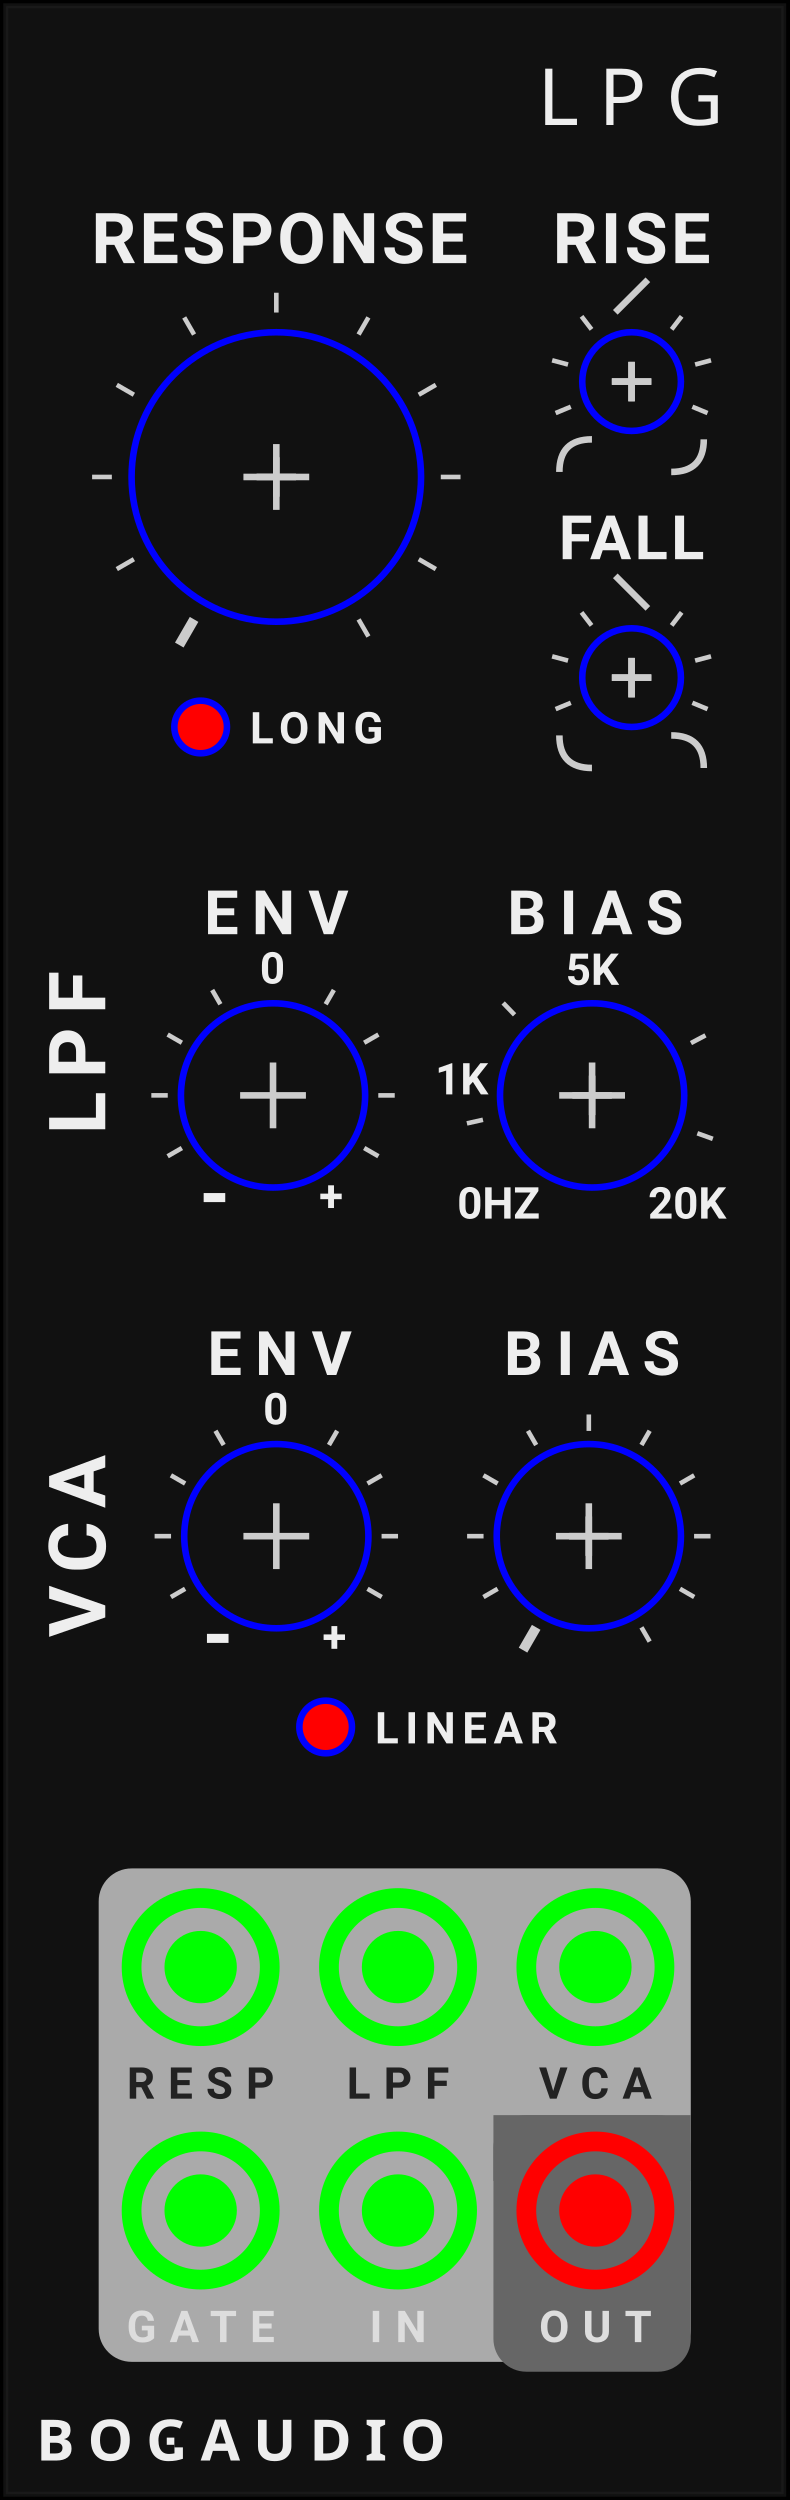
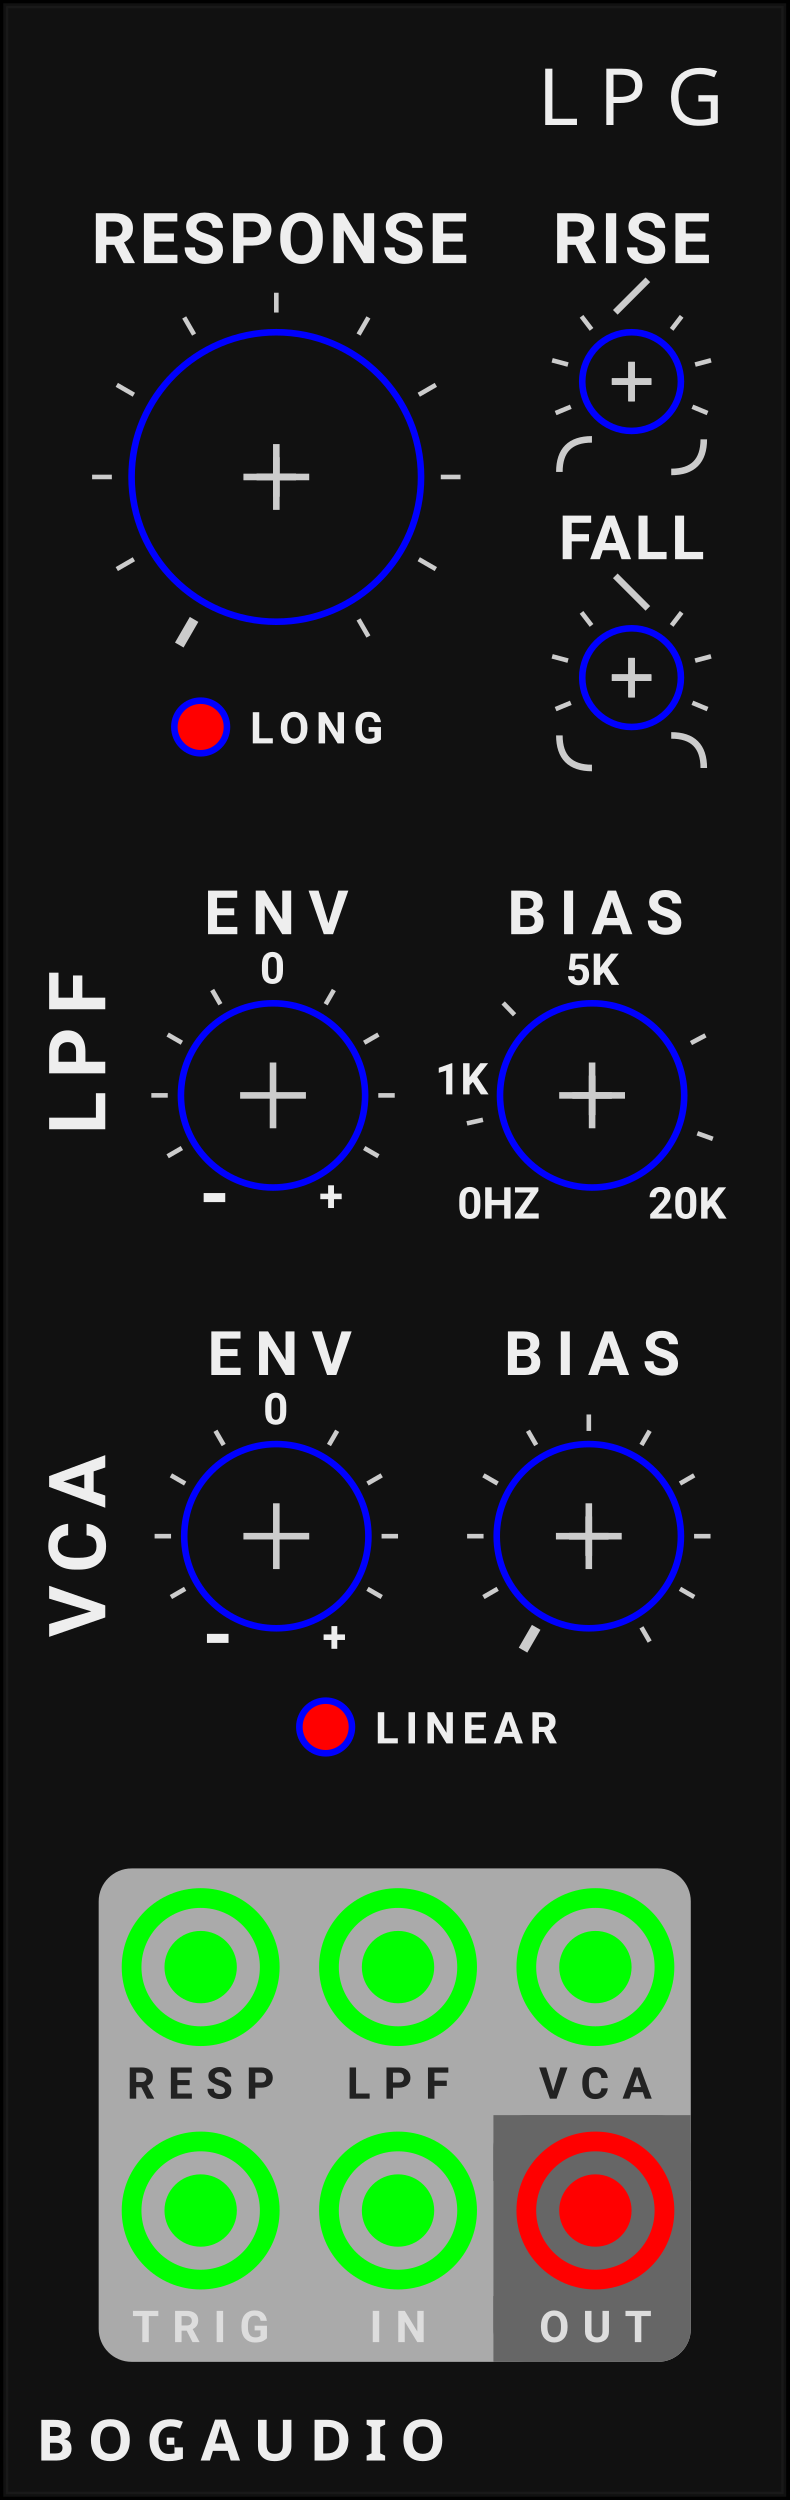
<svg xmlns="http://www.w3.org/2000/svg" version="1.1" width="120.0" height="380.0" viewBox="0 0 120.0 380.0">
  <style>text {
  fill: #333;
  font-family: 'Roboto', sans-serif;
  font-weight: bold;
}
text.title {
  font-family: 'Comfortaa', sans-serif;
  font-weight: normal;
}
text.brand {
  font-family: 'Audiowide', sans-serif;
  font-weight: bold;
}

polyline {
  stroke: #333;
}
polyline.guide {
  stroke: #0f0;
}
path {
  stroke: #333;
}

rect.module-background, .background-fill {
  fill: #ddd;
}
polyline.module-border-inner {
  stroke: #e4e4e4;
}
polyline.module-border-middle {
  stroke: #ebebeb;
}
polyline.module-border-outer {
  stroke: #f2f2f2;
}

g.io-group {
}
rect.input-background, rect.input-background-filler {
  fill: #fafafa;
}
rect.output-background, rect.output-background-filler {
  fill: #bbb;
}
text.input-label, text.output-label {
  /* font-size: 6pt; */
}
polyline.input-label, polyline.output-label {
}
path.input-label, path.output-label {
}

circle.port-rim {
  stroke: #f0f0f0;
}
circle.port-barrel {
  stroke: #222;
  fill: #222;
}
circle.knob-center {
   fill: #eee;
}
circle.knob-rim {
   fill: #333;
}
circle.knob-tick {
  fill: #fff;
}
polyline.knob-tick {
  stroke: #fff;
}


text {
  fill: #eee;
}

polyline {
  stroke: #ccc;
}
path {
  stroke: #ccc;
}

rect.module-background, .background-fill {
  fill: #111;
}
polyline.module-border-inner {
  stroke: #191919;
}
polyline.module-border-middle {
  stroke: #111;
}
polyline.module-border-outer {
  stroke: #000;
}

rect.input-background, rect.input-background-filler {
  fill: #aaa;
}
rect.output-background, rect.output-background-filler {
  fill: #666;
}
text.input-label {
  fill: #222;
}
polyline.input-label, path.input-label {
  stroke: #222;
}
text.output-label {
  fill: #ddd;
}
polyline.output-label, path.output-label {
  stroke: #ddd;
}

circle.port-rim {
  stroke: #c0c0c0;
}
circle.port-barrel {
  stroke: #222;
  fill: #222;
}
circle.knob-center {
   fill: #888;
}
circle.knob-rim {
   fill: #444;
}
circle.knob-tick {
  fill: #fff;
}
polyline.knob-tick {
  stroke: #fff;
}
</style>
  <rect class="module-background background-fill" width="120.0" height="380.0" />
  <polyline class="module-border-inner" points="1,1 119.0,1 119.0,379.0 1,379.0 1,1" stroke-width="0.5" fill="none" />
  <polyline class="module-border-middle" points="0.5,0.5 119.5,0.5 119.5,379.5 0.5,379.5 0.5,0.5" stroke-width="0.8" fill="none" />
  <polyline class="module-border-outer" points="0,0 120.0,0 120.0,380.0 0,380.0 0,0" stroke-width="1" fill="none" />
  <text class="title" font-size="9pt" letter-spacing="3px" text-anchor="end" transform="translate(110.0 19)">LPG</text>
  <g transform="translate(5.5 374)">
    <text class="brand" font-size="6.5pt" letter-spacing="2px">BOGAUDIO</text>
    <rect class="background-fill" width="1.5" height="2" fill="#ddd" transform="translate(21 -4)" />
  </g>
  <g transform="translate(0 40)">
    <text font-size="8pt" letter-spacing="0.5px" text-anchor="middle" transform="translate(42.5 0)">RESPONSE</text>
    <g transform="translate(-3 -12.5)">
      <svg id="RESPONSE_PARAM">
        <g transform="translate(45 45)">
          <polyline points="-5,0 5,0" stroke-width="1" stroke="#00f" />
          <polyline points="0,-5 0,5" stroke-width="1" stroke="#00f" />
          <circle cx="0" cy="0" r="22" stroke-width="1" stroke="#00f" fill="none" />
        </g>
      </svg>
    </g>
    <g transform="translate(12 2.5)">
      <g transform="translate(30 30)">
        <polyline points="0,0 4.5,0" stroke-width="1.5" transform="rotate(-240) translate(25 0)" />
        <polyline points="0,0 3,0" stroke-width="0.7" transform="rotate(-210) translate(25 0)" />
        <polyline points="0,0 3,0" stroke-width="0.7" transform="rotate(-180) translate(25 0)" />
        <polyline points="0,0 3,0" stroke-width="0.7" transform="rotate(-150) translate(25 0)" />
        <polyline points="0,0 3,0" stroke-width="0.7" transform="rotate(-120) translate(25 0)" />
        <polyline points="0,0 3,0" stroke-width="0.7" transform="rotate(-90) translate(25 0)" />
        <polyline points="0,0 3,0" stroke-width="0.7" transform="rotate(-60) translate(25 0)" />
        <polyline points="0,0 3,0" stroke-width="0.7" transform="rotate(-30) translate(25 0)" />
        <polyline points="0,0 3,0" stroke-width="0.7" transform="translate(25 0)" />
        <polyline points="0,0 3,0" stroke-width="0.7" transform="rotate(30) translate(25 0)" />
        <polyline points="0,0 3,0" stroke-width="0.7" transform="rotate(60) translate(25 0)" />
        <polyline points="-3,0 3,0" stroke-width="1.0" />
        <polyline points="0,-3 0,3" stroke-width="1.0" />
      </g>
    </g>
    <g transform="translate(26 67)">
      <text font-size="5pt" letter-spacing="1px" transform="translate(12 6)">LONG</text>
      <g transform="translate(0 -1)">
        <svg id="LONG_PARAM">
          <g transform="translate(4.5 4.5)">
            <circle r="4" stroke-width="1" stroke="#00f" fill="#f00" />
          </g>
        </svg>
      </g>
    </g>
  </g>
  <g transform="translate(88 40)">
    <g transform="translate(0 0)">
      <text font-size="8pt" letter-spacing="0.5px" text-anchor="middle" transform="translate(8 0)">RISE</text>
      <g transform="translate(0 10)">
        <svg id="RISE_SHAPE_PARAM">
          <g transform="translate(8 8)">
            <polyline points="-3,0 3,0" stroke-width="1" stroke="#00f" />
            <polyline points="0,-3 0,3" stroke-width="1" stroke="#00f" />
            <circle r="7.5" stroke-width="1" stroke="#00f" fill="none" />
          </g>
        </svg>
      </g>
      <g transform="translate(-12 -2)">
        <g transform="translate(20 20)">
          <polyline points="0,0 2.5,0" stroke-width="0.7" transform="rotate(-52.5) translate(10 0)" />
          <polyline points="0,0 2.5,0" stroke-width="0.7" transform="rotate(-15) translate(10 0)" />
          <polyline points="0,0 2.5,0" stroke-width="0.7" transform="rotate(22.5) translate(10 0)" />
          <polyline points="0,0 2.5,0" stroke-width="0.7" transform="rotate(-127.5) translate(10 0)" />
          <polyline points="0,0 2.5,0" stroke-width="0.7" transform="rotate(-165) translate(10 0)" />
          <polyline points="0,0 2.5,0" stroke-width="0.7" transform="rotate(-202.5) translate(10 0)" />
          <path d="M -3.5 0 Q 0 3.5, 3.5 0" stroke-width="1" stroke="#ccc" fill="none" transform="rotate(60) translate(13 0) rotate(-60) translate(2 0) rotate(-45) translate(0 0)" />
          <polyline points="-3.5,0 3.5,0" stroke-width="1" fill="none" transform="rotate(-90) translate(13 0) rotate(90) rotate(-45) translate(0 0)" />
          <path d="M -3.5 0 Q 0 3.5, 3.5 0" stroke-width="1" stroke="#ccc" fill="none" transform="rotate(-240) translate(13 0) rotate(240) translate(-2 0) rotate(135) translate(0 0)" />
          <polyline points="-3,0 3,0" stroke-width="1.0" />
          <polyline points="0,-3 0,3" stroke-width="1.0" />
        </g>
      </g>
    </g>
    <g transform="translate(0 45)">
      <text font-size="7pt" letter-spacing="0.5px" text-anchor="middle" transform="translate(8 0)">FALL</text>
      <g transform="translate(0 10)">
        <svg id="FALL_SHAPE_PARAM">
          <g transform="translate(8 8)">
            <polyline points="-3,0 3,0" stroke-width="1" stroke="#00f" />
            <polyline points="0,-3 0,3" stroke-width="1" stroke="#00f" />
            <circle r="7.5" stroke-width="1" stroke="#00f" fill="none" />
          </g>
        </svg>
      </g>
      <g transform="translate(-12 -2)">
        <g transform="translate(20 20)">
          <polyline points="0,0 2.5,0" stroke-width="0.7" transform="rotate(-52.5) translate(10 0)" />
          <polyline points="0,0 2.5,0" stroke-width="0.7" transform="rotate(-15) translate(10 0)" />
          <polyline points="0,0 2.5,0" stroke-width="0.7" transform="rotate(22.5) translate(10 0)" />
          <polyline points="0,0 2.5,0" stroke-width="0.7" transform="rotate(-127.5) translate(10 0)" />
          <polyline points="0,0 2.5,0" stroke-width="0.7" transform="rotate(-165) translate(10 0)" />
          <polyline points="0,0 2.5,0" stroke-width="0.7" transform="rotate(-202.5) translate(10 0)" />
          <path d="M -3.5 0 Q 0 3.5, 3.5 0" stroke-width="1" stroke="#ccc" fill="none" transform="rotate(60) translate(13 0) rotate(-60) translate(2 0) rotate(-135) translate(0 0)" />
          <polyline points="-3.5,0 3.5,0" stroke-width="1" fill="none" transform="rotate(-90) translate(13 0) rotate(90) rotate(45) translate(0 0)" />
          <path d="M -3.5 0 Q 0 3.5, 3.5 0" stroke-width="1" stroke="#ccc" fill="none" transform="rotate(-240) translate(13 0) rotate(240) translate(-2 0) rotate(45) translate(0 0)" />
          <polyline points="-3,0 3,0" stroke-width="1.0" />
          <polyline points="0,-3 0,3" stroke-width="1.0" />
        </g>
      </g>
    </g>
  </g>
  <g transform="translate(5 134)">
    <text font-size="9pt" letter-spacing="2px" text-anchor="middle" transform="translate(11 26) rotate(-90)">LPF</text>
    <g transform="translate(18 0)">
      <g transform="translate(3.5 0)">
        <g transform="translate(0.5 8)">
          <text font-size="7pt" letter-spacing="2px" text-anchor="middle" transform="translate(15 0)">ENV</text>
          <g transform="translate(0 10.0)">
            <svg id="LPF_ENV_PARAM">
              <g transform="translate(14.5 14.5)">
                <polyline points="-5,0 5,0" stroke-width="1" stroke="#00f" />
                <polyline points="0,-5 0,5" stroke-width="1" stroke="#00f" />
                <circle cx="0" cy="0" r="14" stroke-width="1" stroke="#00f" fill="none" />
              </g>
            </svg>
          </g>
          <g transform="translate(0 10.0)">
            <g transform="translate(14.5 14.5)">
              <text font-size="9.0pt" text-align="middle" transform="rotate(-240) translate(18 0) rotate(240) translate(-2.2 3.6)">-</text>
              <polyline points="0,0 2.5,0" stroke-width="0.7" transform="rotate(-210) translate(16 0)" />
              <polyline points="0,0 2.5,0" stroke-width="0.7" transform="rotate(-180) translate(16 0)" />
              <polyline points="0,0 2.5,0" stroke-width="0.7" transform="rotate(-150) translate(16 0)" />
              <polyline points="0,0 2.5,0" stroke-width="0.7" transform="rotate(-120) translate(16 0)" />
              <text font-size="5.0pt" text-align="middle" transform="rotate(-90) translate(19 0) rotate(90) translate(-2 2)">0</text>
              <polyline points="0,0 2.5,0" stroke-width="0.7" transform="rotate(-60) translate(16 0)" />
              <polyline points="0,0 2.5,0" stroke-width="0.7" transform="rotate(-30) translate(16 0)" />
              <polyline points="0,0 2.5,0" stroke-width="0.7" transform="translate(16 0)" />
              <polyline points="0,0 2.5,0" stroke-width="0.7" transform="rotate(30) translate(16 0)" />
              <text font-size="5.0pt" text-align="middle" transform="rotate(60) translate(18 0) rotate(-60) translate(-2 2)">+</text>
            </g>
          </g>
        </g>
      </g>
      <g transform="translate(52 0)">
        <g transform="translate(0.5 8)">
          <text font-size="7pt" letter-spacing="2px" text-anchor="middle" transform="translate(15 0)">BIAS</text>
          <g transform="translate(0 10.0)">
            <svg id="LPF_BIAS_PARAM">
              <g transform="translate(14.5 14.5)">
                <polyline points="-5,0 5,0" stroke-width="1" stroke="#00f" />
                <polyline points="0,-5 0,5" stroke-width="1" stroke="#00f" />
                <circle cx="0" cy="0" r="14" stroke-width="1" stroke="#00f" fill="none" />
              </g>
            </svg>
          </g>
          <g transform="translate(-11 2.0)">
            <g transform="translate(25.5 22.5)">
              <text font-size="5pt" transform="rotate(60) translate(17 0) rotate(-60) translate(0 4)">20K</text>
              <text font-size="5pt" transform="rotate(-90) translate(19 0) rotate(90) translate(-4 2.2)">5K</text>
              <text font-size="5pt" transform="rotate(-172.9) translate(19 0) rotate(172.9) translate(-5 2.2)">1K</text>
              <text font-size="5pt" transform="rotate(-240) translate(17 0) rotate(240) translate(-12 4)">0HZ</text>
              <polyline points="0,0 2.5,0" stroke-width="0.7" transform="rotate(19.8) translate(17 0)" />
              <polyline points="0,0 2.5,0" stroke-width="0.7" transform="rotate(-27.9) translate(17 0)" />
              <polyline points="0,0 2.5,0" stroke-width="0.7" transform="rotate(-133.9) translate(17 0)" />
              <polyline points="0,0 2.5,0" stroke-width="0.7" transform="rotate(-192.6) translate(17 0)" />
              <polyline points="-3,0 3,0" stroke-width="1.0" />
              <polyline points="0,-3 0,3" stroke-width="1.0" />
            </g>
          </g>
        </g>
      </g>
    </g>
  </g>
  <g transform="translate(5 201)">
    <text font-size="9pt" letter-spacing="2px" text-anchor="middle" transform="translate(11 34) rotate(-90)">VCA</text>
    <g transform="translate(22 0)">
      <g transform="translate(0 0)">
        <g transform="translate(0.5 8)">
          <text font-size="7pt" letter-spacing="2px" text-anchor="middle" transform="translate(15 0)">ENV</text>
          <g transform="translate(0 10.0)">
            <svg id="VCA_ENV_PARAM">
              <g transform="translate(14.5 14.5)">
                <polyline points="-5,0 5,0" stroke-width="1" stroke="#00f" />
                <polyline points="0,-5 0,5" stroke-width="1" stroke="#00f" />
                <circle cx="0" cy="0" r="14" stroke-width="1" stroke="#00f" fill="none" />
              </g>
            </svg>
          </g>
          <g transform="translate(0 10.0)">
            <g transform="translate(14.5 14.5)">
              <text font-size="9.0pt" text-align="middle" transform="rotate(-240) translate(18 0) rotate(240) translate(-2.2 3.6)">-</text>
              <polyline points="0,0 2.5,0" stroke-width="0.7" transform="rotate(-210) translate(16 0)" />
              <polyline points="0,0 2.5,0" stroke-width="0.7" transform="rotate(-180) translate(16 0)" />
              <polyline points="0,0 2.5,0" stroke-width="0.7" transform="rotate(-150) translate(16 0)" />
              <polyline points="0,0 2.5,0" stroke-width="0.7" transform="rotate(-120) translate(16 0)" />
              <text font-size="5.0pt" text-align="middle" transform="rotate(-90) translate(19 0) rotate(90) translate(-2 2)">0</text>
              <polyline points="0,0 2.5,0" stroke-width="0.7" transform="rotate(-60) translate(16 0)" />
              <polyline points="0,0 2.5,0" stroke-width="0.7" transform="rotate(-30) translate(16 0)" />
              <polyline points="0,0 2.5,0" stroke-width="0.7" transform="translate(16 0)" />
              <polyline points="0,0 2.5,0" stroke-width="0.7" transform="rotate(30) translate(16 0)" />
              <text font-size="5.0pt" text-align="middle" transform="rotate(60) translate(18 0) rotate(-60) translate(-2 2)">+</text>
            </g>
          </g>
        </g>
      </g>
      <g transform="translate(47.5 0)">
        <g transform="translate(0.5 8)">
          <text font-size="7pt" letter-spacing="2px" text-anchor="middle" transform="translate(15 0)">BIAS</text>
          <g transform="translate(0 10.0)">
            <svg id="VCA_BIAS_PARAM">
              <g transform="translate(14.5 14.5)">
                <polyline points="-5,0 5,0" stroke-width="1" stroke="#00f" />
                <polyline points="0,-5 0,5" stroke-width="1" stroke="#00f" />
                <circle cx="0" cy="0" r="14" stroke-width="1" stroke="#00f" fill="none" />
              </g>
            </svg>
          </g>
          <g transform="translate(0 10.0)">
            <g transform="translate(14.5 14.5)">
              <polyline points="0,0 4,0" stroke-width="1.5" transform="rotate(-240) translate(16 0)" />
              <polyline points="0,0 2.5,0" stroke-width="0.7" transform="rotate(-210) translate(16 0)" />
              <polyline points="0,0 2.5,0" stroke-width="0.7" transform="rotate(-180) translate(16 0)" />
              <polyline points="0,0 2.5,0" stroke-width="0.7" transform="rotate(-150) translate(16 0)" />
              <polyline points="0,0 2.5,0" stroke-width="0.7" transform="rotate(-120) translate(16 0)" />
              <polyline points="0,0 2.5,0" stroke-width="0.7" transform="rotate(-90) translate(16 0)" />
              <polyline points="0,0 2.5,0" stroke-width="0.7" transform="rotate(-60) translate(16 0)" />
              <polyline points="0,0 2.5,0" stroke-width="0.7" transform="rotate(-30) translate(16 0)" />
              <polyline points="0,0 2.5,0" stroke-width="0.7" transform="translate(16 0)" />
              <polyline points="0,0 2.5,0" stroke-width="0.7" transform="rotate(30) translate(16 0)" />
              <polyline points="0,0 2.5,0" stroke-width="0.7" transform="rotate(60) translate(16 0)" />
              <polyline points="-3,0 3,0" stroke-width="1.0" />
              <polyline points="0,-3 0,3" stroke-width="1.0" />
            </g>
          </g>
        </g>
      </g>
    </g>
    <g transform="translate(40 58)">
      <text font-size="5pt" letter-spacing="1px" transform="translate(12 6)">LINEAR</text>
      <g transform="translate(0 -1)">
        <svg id="LINEAR_VCA_PARAM">
          <g transform="translate(4.5 4.5)">
            <circle r="4" stroke-width="1" stroke="#00f" fill="#f00" />
          </g>
        </svg>
      </g>
    </g>
  </g>
  <g class="io-group" transform="translate(8 284)">
    <rect class="input-background" width="90" height="75" rx="5" transform="translate(7 0)" />
    <rect class="input-background-filler" width="10" height="10" transform="translate(117 27.5)" />
    <g transform="translate(10.5 3)">
      <svg id="RESPONSE_INPUT">
        <g transform="translate(12 12)">
          <circle cx="0" cy="0" r="5" stroke-width="1" stroke="#0f0" fill="#0f0" />
          <circle cx="0" cy="0" r="10.5" stroke-width="3" stroke="#0f0" fill="none" />
        </g>
      </svg>
    </g>
    <text class="input-label" font-size="5pt" letter-spacing="2px" text-anchor="middle" transform="translate(22.5 35)">RESP</text>
    <g transform="translate(40.5 3)">
      <svg id="LPF_INPUT">
        <g transform="translate(12 12)">
          <circle cx="0" cy="0" r="5" stroke-width="1" stroke="#0f0" fill="#0f0" />
          <circle cx="0" cy="0" r="10.5" stroke-width="3" stroke="#0f0" fill="none" />
        </g>
      </svg>
    </g>
    <text class="input-label" font-size="5pt" letter-spacing="2px" text-anchor="middle" transform="translate(52.5 35)">LPF</text>
    <g transform="translate(70.5 3)">
      <svg id="VCA_INPUT">
        <g transform="translate(12 12)">
          <circle cx="0" cy="0" r="5" stroke-width="1" stroke="#0f0" fill="#0f0" />
          <circle cx="0" cy="0" r="10.5" stroke-width="3" stroke="#0f0" fill="none" />
        </g>
      </svg>
    </g>
    <text class="input-label" font-size="5pt" letter-spacing="2px" text-anchor="middle" transform="translate(82.5 35)">VCA</text>
-     <rect class="output-background" width="30" height="39" rx="5" transform="translate(67 37.5)" />
+     <rect class="output-background" width="30" height="37.5" rx="5" transform="translate(67 37.5)" />
    <rect class="output-background-filler" width="30" height="10" transform="translate(67 37.5)" />
+     <rect class="output-background-filler" width="10" height="10" transform="translate(67 65)" />
    <g transform="translate(10.5 40)">
      <svg id="GATE_INPUT">
        <g transform="translate(12 12)">
          <circle cx="0" cy="0" r="5" stroke-width="1" stroke="#0f0" fill="#0f0" />
          <circle cx="0" cy="0" r="10.5" stroke-width="3" stroke="#0f0" fill="none" />
        </g>
      </svg>
    </g>
-     <text class="output-label" font-size="5pt" letter-spacing="2px" text-anchor="middle" transform="translate(22.5 72)">GATE</text>
+     <text class="output-label" font-size="5pt" letter-spacing="2px" text-anchor="middle" transform="translate(22.5 72)">TRIG</text>
    <g transform="translate(40.5 40)">
      <svg id="IN_INPUT">
        <g transform="translate(12 12)">
          <circle cx="0" cy="0" r="5" stroke-width="1" stroke="#0f0" fill="#0f0" />
          <circle cx="0" cy="0" r="10.5" stroke-width="3" stroke="#0f0" fill="none" />
        </g>
      </svg>
    </g>
    <text class="output-label" font-size="5pt" letter-spacing="2px" text-anchor="middle" transform="translate(52.5 72)">IN</text>
    <g transform="translate(70.5 40)">
      <svg id="OUT_OUTPUT">
        <g transform="translate(12 12)">
          <circle cx="0" cy="0" r="5" stroke-width="1" stroke="#f00" fill="#f00" />
          <circle cx="0" cy="0" r="10.5" stroke-width="3" stroke="#f00" fill="none" />
        </g>
      </svg>
    </g>
    <text class="output-label" font-size="5pt" letter-spacing="2px" text-anchor="middle" transform="translate(82.5 72)">OUT</text>
  </g>
</svg>
